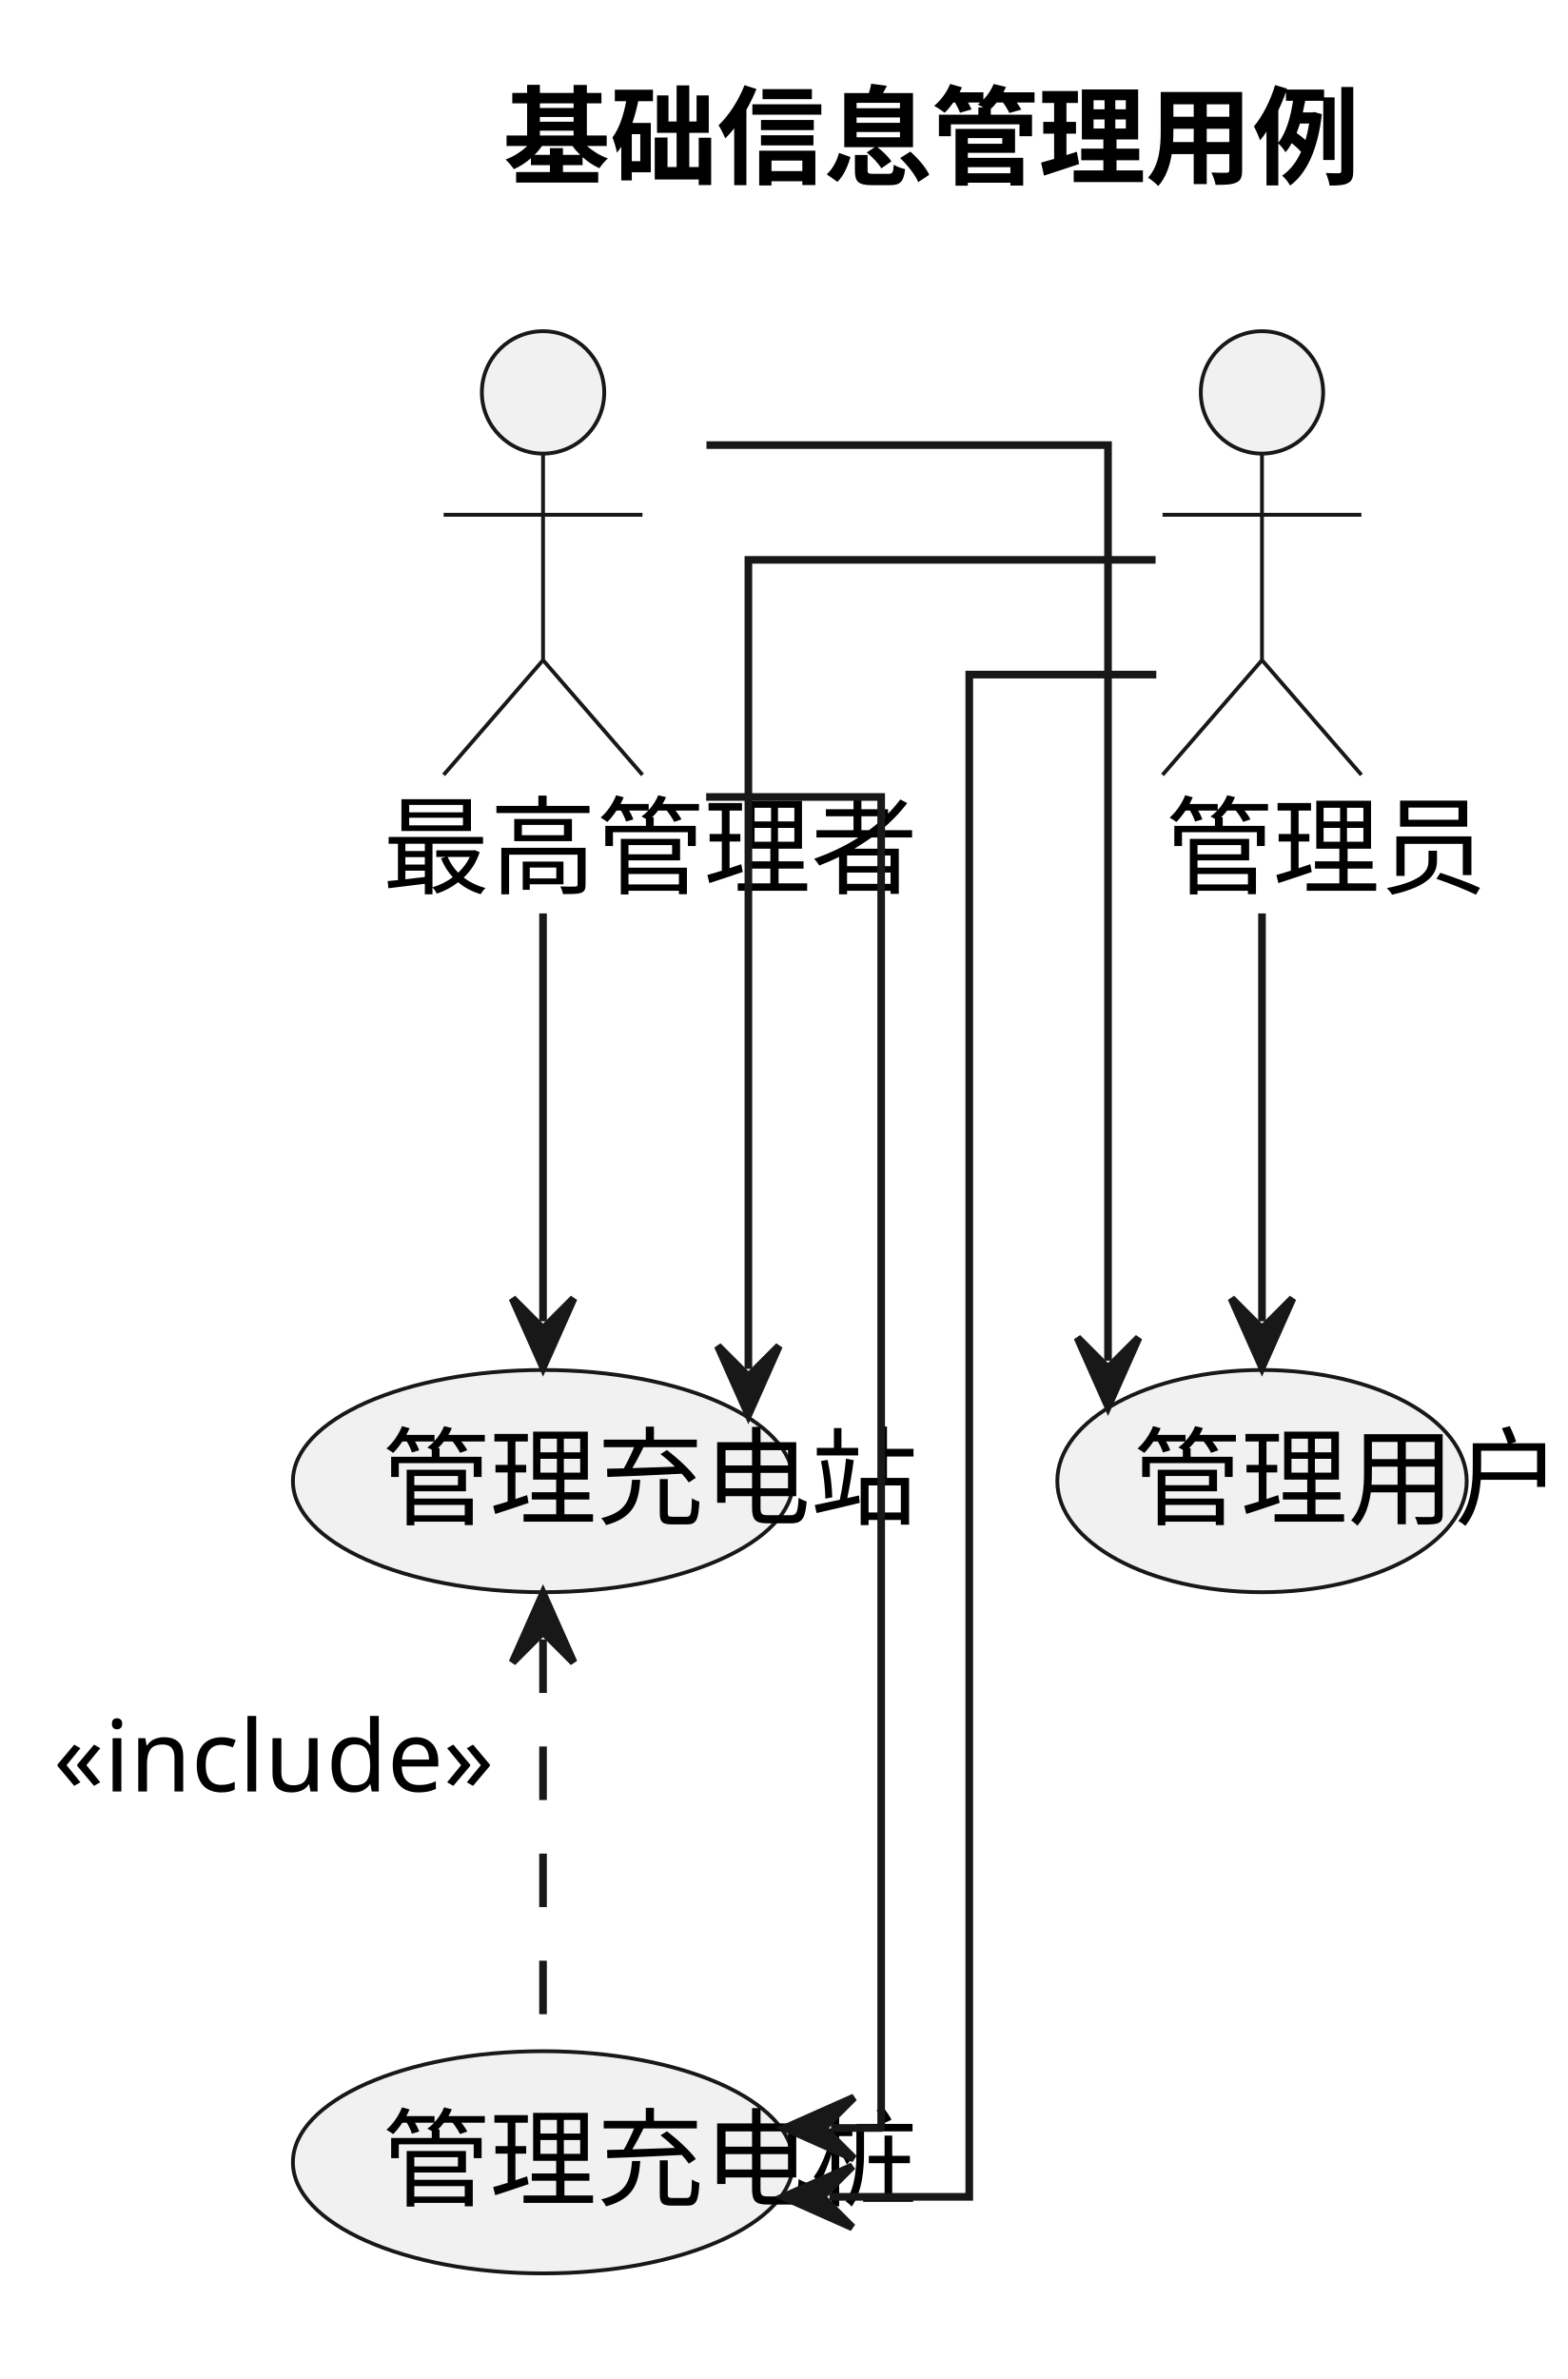
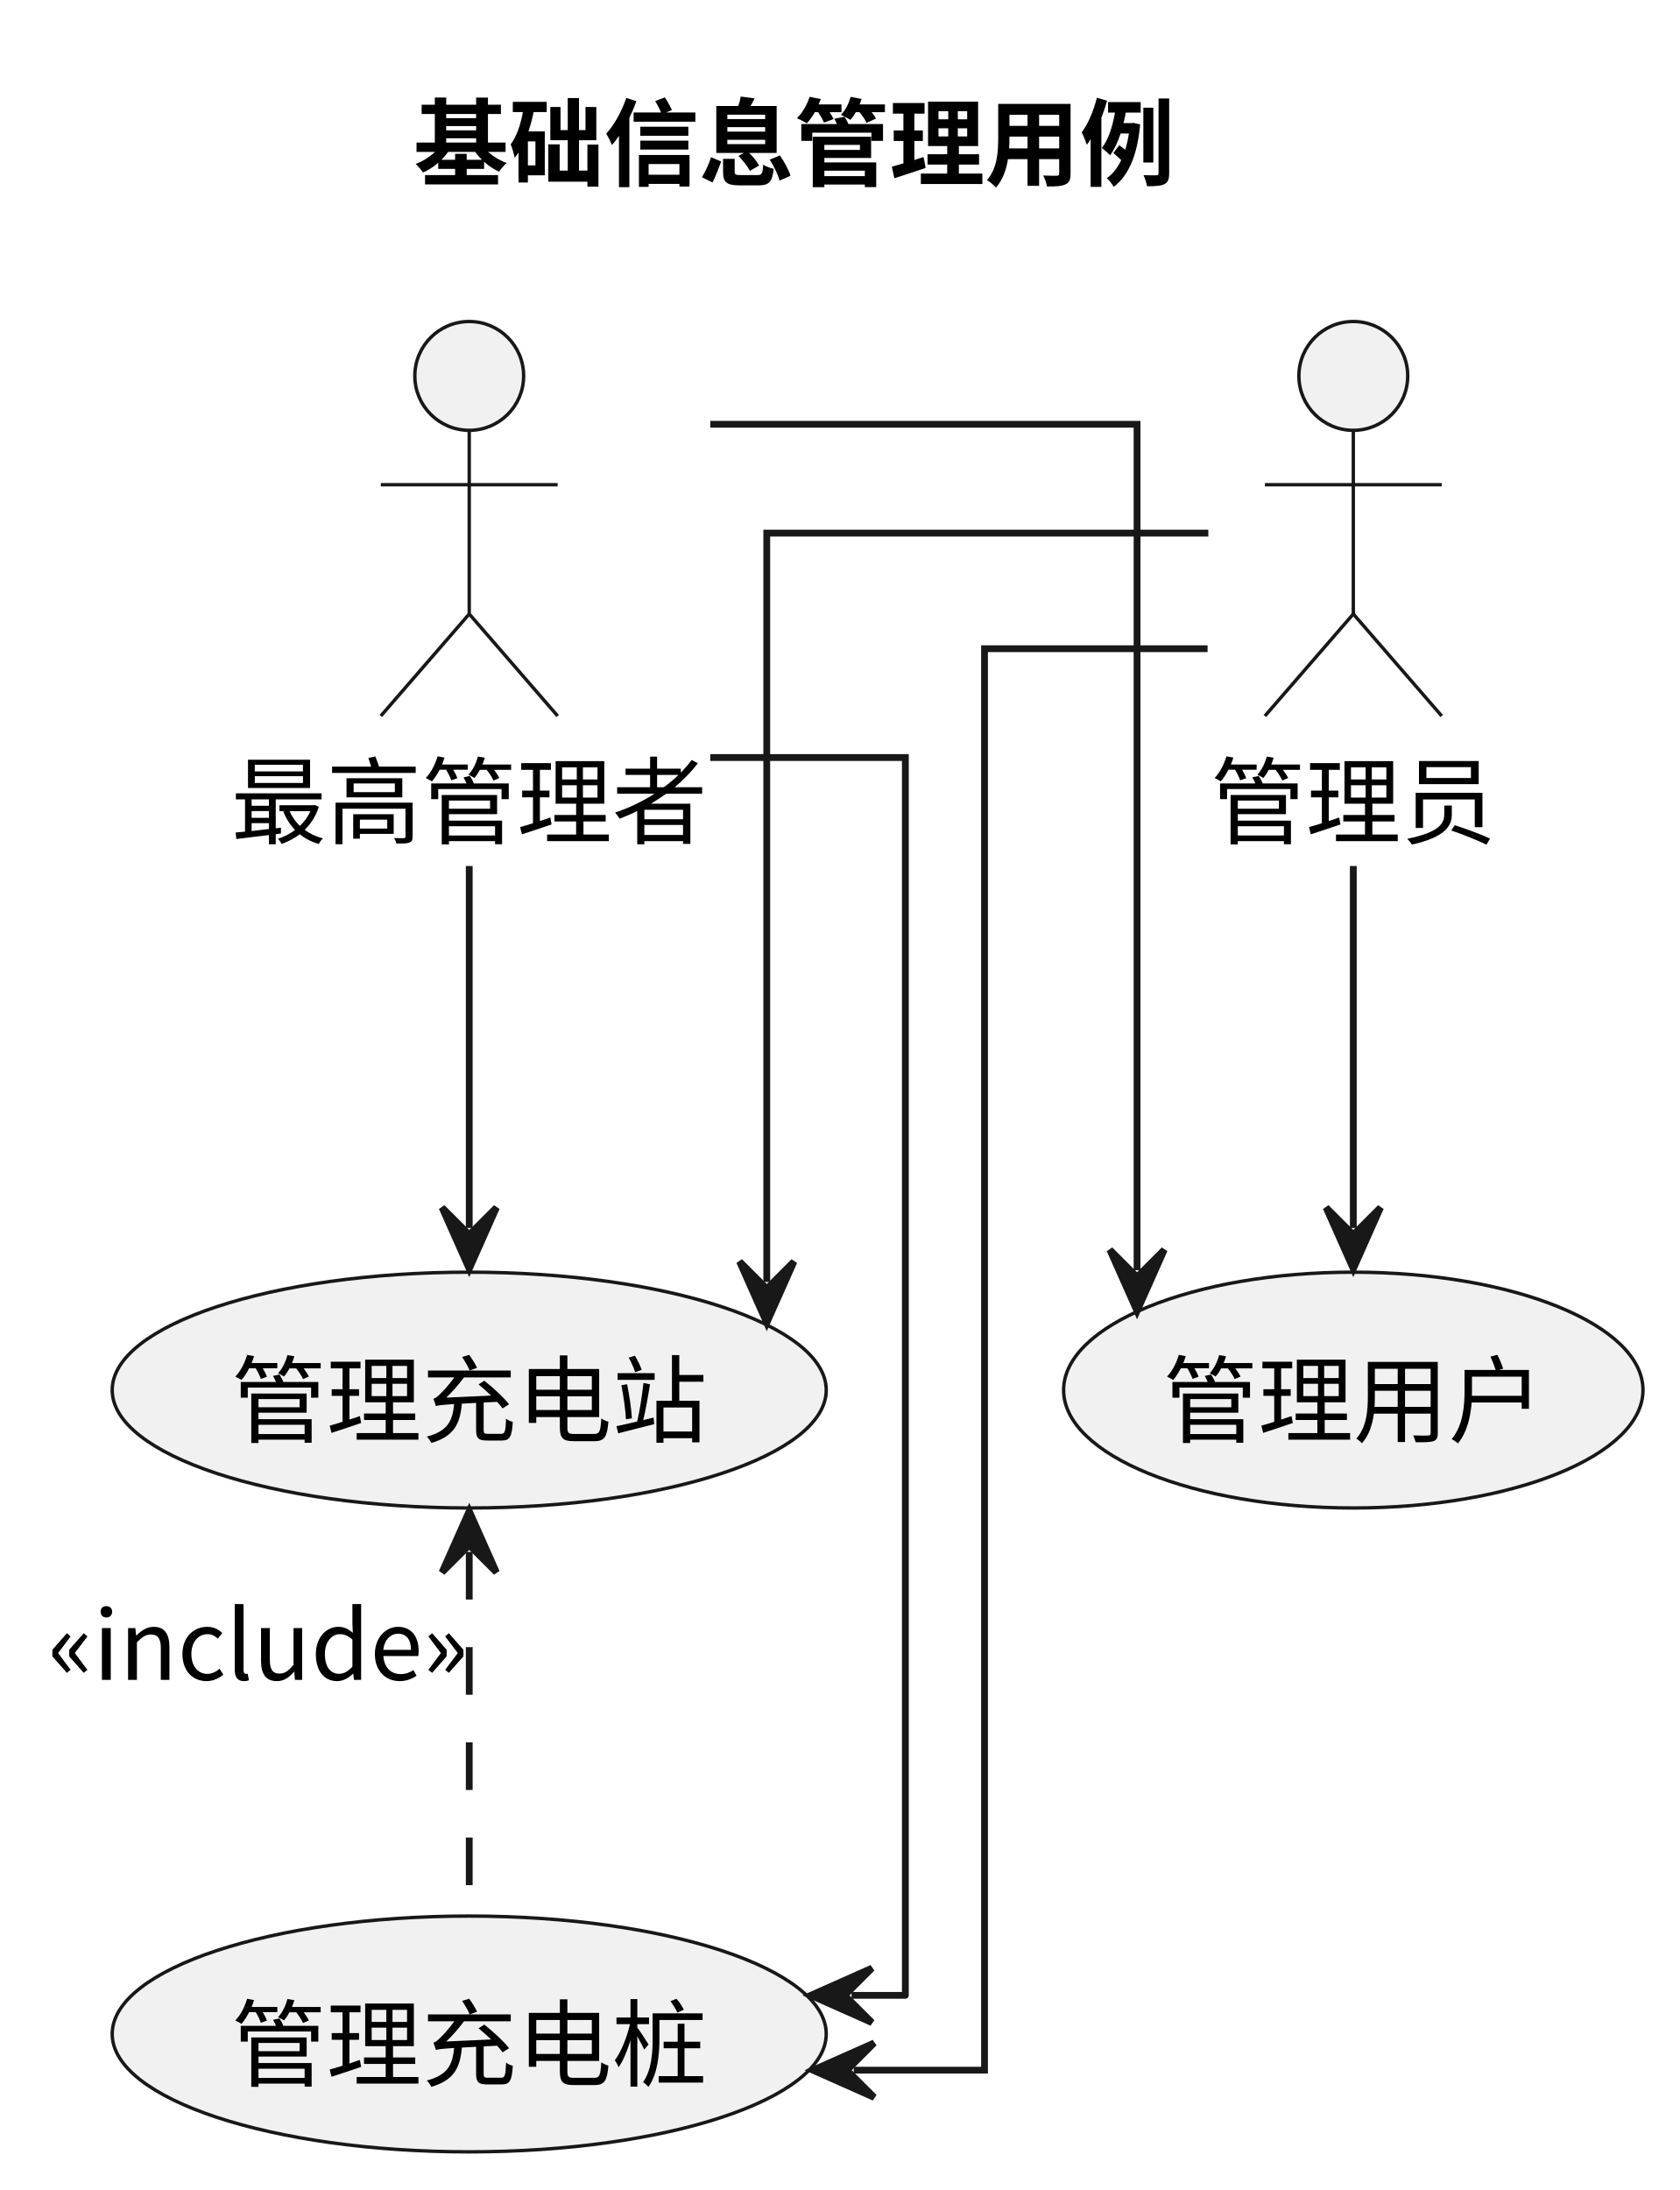
- <svg xmlns="http://www.w3.org/2000/svg" contentStyleType="text/css" data-diagram-type="DESCRIPTION" height="311px" preserveAspectRatio="none" style="width:205px;height:311px;background:#FFFFFF;" version="1.1" viewBox="0 0 205 311" width="205px" zoomAndPan="magnify">
+ <svg xmlns="http://www.w3.org/2000/svg" contentStyleType="text/css" data-diagram-type="DESCRIPTION" height="322px" preserveAspectRatio="none" style="width:247px;height:322px;background:#FFFFFF;" version="1.1" viewBox="0 0 247 322" width="247px" zoomAndPan="magnify">
  <defs />
  <g>
-     <g class="title" data-source-line="1">
-       <text fill="#000000" font-family="sans-serif" font-size="14" font-weight="700" lengthAdjust="spacing" textLength="67.211" x="65.777" y="22.995">基础信息管理用例</text>
+     <g class="title" data-source-line="3">
+       <text fill="#000000" font-family="Noto Sans CJK SC" font-size="14" font-weight="bold" lengthAdjust="spacing" textLength="111.999" x="60.798" y="26.24">基础信息管理用例</text>
    </g>
-     <g class="entity" data-qualified-name="A" data-source-line="4" id="ent0002">
-       <ellipse cx="165" cy="51.297" fill="#F1F1F1" rx="8" ry="8" style="stroke:#181818;stroke-width:0.5;" />
-       <path d="M165,59.297 L165,86.297 M152,67.297 L178,67.297 M165,86.297 L152,101.297 M165,86.297 L178,101.297" fill="none" style="stroke:#181818;stroke-width:0.5;" />
-       <text fill="#000000" font-family="sans-serif" font-size="14" lengthAdjust="spacing" textLength="25.204" x="152.398" y="115.792">管理员</text>
+     <g class="entity" data-entity="A" data-source-line="6" data-uid="ent0002" id="entity_A">
+       <ellipse cx="199" cy="55.272" fill="#F1F1F1" rx="8" ry="8" style="stroke:#181818;stroke-width:0.5;" />
+       <path d="M199,63.272 L199,90.272 M186,71.272 L212,71.272 M199,90.272 L186,105.272 M199,90.272 L212,105.272" fill="none" style="stroke:#181818;stroke-width:0.5;" />
+       <text fill="#000000" font-family="Noto Sans CJK SC" font-size="14" lengthAdjust="spacing" textLength="42" x="178" y="123.012">管理员</text>
    </g>
-     <g class="entity" data-qualified-name="SA" data-source-line="5" id="ent0003">
-       <ellipse cx="71.003" cy="51.297" fill="#F1F1F1" rx="8" ry="8" style="stroke:#181818;stroke-width:0.5;" />
-       <path d="M71.003,59.297 L71.003,86.297 M58.003,67.297 L84.003,67.297 M71.003,86.297 L58.003,101.297 M71.003,86.297 L84.003,101.297" fill="none" style="stroke:#181818;stroke-width:0.5;" />
-       <text fill="#000000" font-family="sans-serif" font-size="14" lengthAdjust="spacing" textLength="42.007" x="50" y="115.792">最高管理者</text>
+     <g class="entity" data-entity="SA" data-source-line="7" data-uid="ent0003" id="entity_SA">
+       <ellipse cx="69" cy="55.272" fill="#F1F1F1" rx="8" ry="8" style="stroke:#181818;stroke-width:0.5;" />
+       <path d="M69,63.272 L69,90.272 M56,71.272 L82,71.272 M69,90.272 L56,105.272 M69,90.272 L82,105.272" fill="none" style="stroke:#181818;stroke-width:0.5;" />
+       <text fill="#000000" font-family="Noto Sans CJK SC" font-size="14" lengthAdjust="spacing" textLength="70" x="34" y="123.012">最高管理者</text>
    </g>
-     <g class="entity" data-qualified-name="....." data-source-line="7" id="ent0004">
-       <ellipse cx="71.003" cy="193.62" fill="#F1F1F1" rx="32.703" ry="14.524" style="stroke:#181818;stroke-width:0.5;" />
-       <text fill="#000000" font-family="sans-serif" font-size="14" lengthAdjust="spacing" textLength="42.007" x="50" y="198.269">管理充电站</text>
+     <g class="entity" data-entity="....." data-source-line="9" data-uid="ent0004" id="entity_.....">
+       <ellipse cx="68.997" cy="204.386" fill="#F1F1F1" rx="52.497" ry="17.334" style="stroke:#181818;stroke-width:0.5;" />
+       <text fill="#000000" font-family="Noto Sans CJK SC" font-size="14" lengthAdjust="spacing" textLength="70" x="33.997" y="211.022">管理充电站</text>
    </g>
-     <g class="entity" data-qualified-name="....." data-source-line="8" id="ent0005">
-       <ellipse cx="71.003" cy="282.671" fill="#F1F1F1" rx="32.703" ry="14.524" style="stroke:#181818;stroke-width:0.5;" />
-       <text fill="#000000" font-family="sans-serif" font-size="14" lengthAdjust="spacing" textLength="42.007" x="50" y="287.319">管理充电桩</text>
+     <g class="entity" data-entity="....." data-source-line="10" data-uid="ent0005" id="entity_.....">
+       <ellipse cx="68.997" cy="299.056" fill="#F1F1F1" rx="52.497" ry="17.334" style="stroke:#181818;stroke-width:0.5;" />
+       <text fill="#000000" font-family="Noto Sans CJK SC" font-size="14" lengthAdjust="spacing" textLength="70" x="33.997" y="305.692">管理充电桩</text>
    </g>
-     <g class="entity" data-qualified-name="...." data-source-line="9" id="ent0006">
-       <ellipse cx="165.003" cy="193.62" fill="#F1F1F1" rx="26.763" ry="14.524" style="stroke:#181818;stroke-width:0.5;" />
-       <text fill="#000000" font-family="sans-serif" font-size="14" lengthAdjust="spacing" textLength="33.605" x="148.2" y="198.269">管理用户</text>
+     <g class="entity" data-entity="...." data-source-line="11" data-uid="ent0006" id="entity_....">
+       <ellipse cx="198.998" cy="204.386" fill="#F1F1F1" rx="42.598" ry="17.334" style="stroke:#181818;stroke-width:0.5;" />
+       <text fill="#000000" font-family="Noto Sans CJK SC" font-size="14" lengthAdjust="spacing" textLength="56" x="170.998" y="211.022">管理用户</text>
    </g>
-     <g class="link" data-entity-1="ent0002" data-entity-2="ent0004" data-link-type="dependency" data-source-line="11" id="lnk7">
-       <path d="M151.09,73.187 C131.42,73.187 97.85,73.187 97.85,73.187 C97.85,73.187 97.85,151.337 97.85,178.957" fill="none" id="A-to-管理充电站" style="stroke:#181818;stroke-width:1;" />
-       <polygon fill="#181818" points="97.85,184.957,101.85,175.957,97.85,179.957,93.85,175.957,97.85,184.957" style="stroke:#181818;stroke-width:1;" />
+     <g class="link" data-entity-1="A" data-entity-2="....." data-source-line="13" data-uid="lnk7" id="link_A_.....">
+       <path d="M177.68,78.382 C152.14,78.382 112.75,78.382 112.75,78.382 C112.75,78.382 112.75,158.792 112.75,188.492" fill="none" id="A-to-管理充电站" style="stroke:#181818;stroke-width:1;" />
+       <polygon fill="#181818" points="112.75,194.492,116.75,185.492,112.75,189.492,108.75,185.492,112.75,194.492" style="stroke:#181818;stroke-width:1;" />
    </g>
-     <g class="link" data-entity-1="ent0002" data-entity-2="ent0005" data-link-type="dependency" data-source-line="12" id="lnk8">
-       <path d="M151.18,88.187 C140.22,88.187 126.73,88.187 126.73,88.187 C126.73,88.187 126.73,287.187 126.73,287.187 C126.73,287.187 121.09,287.187 108.45,287.187" fill="none" id="A-to-管理充电桩" style="stroke:#181818;stroke-width:1;" />
-       <polygon fill="#181818" points="102.45,287.187,111.45,291.187,107.45,287.187,111.45,283.187,102.45,287.187" style="stroke:#181818;stroke-width:1;" />
+     <g class="link" data-entity-1="A" data-entity-2="....." data-source-line="14" data-uid="lnk8" id="link_A_.....">
+       <path d="M177.57,95.382 C162.41,95.382 144.77,95.382 144.77,95.382 C144.77,95.382 144.77,304.382 144.77,304.382 C144.77,304.382 139.44,304.382 125.54,304.382" fill="none" id="A-to-管理充电桩" style="stroke:#181818;stroke-width:1;" />
+       <polygon fill="#181818" points="119.54,304.382,128.54,308.382,124.54,304.382,128.54,300.382,119.54,304.382" style="stroke:#181818;stroke-width:1;" />
    </g>
-     <g class="link" data-entity-1="ent0002" data-entity-2="ent0006" data-link-type="dependency" data-source-line="13" id="lnk9">
-       <path d="M165,119.407 C165,139.807 165,157.697 165,172.737" fill="none" id="A-to-管理用户" style="stroke:#181818;stroke-width:1;" />
-       <polygon fill="#181818" points="165,178.737,169,169.737,165,173.737,161,169.737,165,178.737" style="stroke:#181818;stroke-width:1;" />
+     <g class="link" data-entity-1="A" data-entity-2="...." data-source-line="15" data-uid="lnk9" id="link_A_....">
+       <path d="M199,127.332 C199,147.512 199,164.892 199,180.552" fill="none" id="A-to-管理用户" style="stroke:#181818;stroke-width:1;" />
+       <polygon fill="#181818" points="199,186.552,203,177.552,199,181.552,195,177.552,199,186.552" style="stroke:#181818;stroke-width:1;" />
    </g>
-     <g class="link" data-entity-1="ent0003" data-entity-2="ent0004" data-link-type="dependency" data-source-line="14" id="lnk10">
-       <path d="M71,119.407 C71,139.807 71,157.697 71,172.737" fill="none" id="SA-to-管理充电站" style="stroke:#181818;stroke-width:1;" />
-       <polygon fill="#181818" points="71,178.737,75,169.737,71,173.737,67,169.737,71,178.737" style="stroke:#181818;stroke-width:1;" />
+     <g class="link" data-entity-1="SA" data-entity-2="....." data-source-line="16" data-uid="lnk10" id="link_SA_.....">
+       <path d="M69,127.332 C69,147.512 69,164.892 69,180.552" fill="none" id="SA-to-管理充电站" style="stroke:#181818;stroke-width:1;" />
+       <polygon fill="#181818" points="69,186.552,73,177.552,69,181.552,65,177.552,69,186.552" style="stroke:#181818;stroke-width:1;" />
    </g>
-     <g class="link" data-entity-1="ent0003" data-entity-2="ent0005" data-link-type="dependency" data-source-line="15" id="lnk11">
-       <path d="M92.33,104.187 C103.64,104.187 115.21,104.187 115.21,104.187 C115.21,104.187 115.21,278.187 115.21,278.187 C115.21,278.187 115.75,278.187 108.66,278.187" fill="none" id="SA-to-管理充电桩" style="stroke:#181818;stroke-width:1;" />
-       <polygon fill="#181818" points="102.66,278.187,111.66,282.187,107.66,278.187,111.66,274.187,102.66,278.187" style="stroke:#181818;stroke-width:1;" />
+     <g class="link" data-entity-1="SA" data-entity-2="....." data-source-line="17" data-uid="lnk11" id="link_SA_.....">
+       <path d="M104.44,111.382 C119.27,111.382 133.13,111.382 133.13,111.382 C133.13,111.382 133.13,293.382 133.13,293.382 C133.13,293.382 133.33,293.382 125.22,293.382" fill="none" id="SA-to-管理充电桩" style="stroke:#181818;stroke-width:1;" />
+       <polygon fill="#181818" points="119.22,293.382,128.22,297.382,124.22,293.382,128.22,289.382,119.22,293.382" style="stroke:#181818;stroke-width:1;" />
    </g>
-     <g class="link" data-entity-1="ent0003" data-entity-2="ent0006" data-link-type="dependency" data-source-line="16" id="lnk12">
-       <path d="M92.37,58.187 C114.18,58.187 144.87,58.187 144.87,58.187 C144.87,58.187 144.87,146.827 144.87,177.877" fill="none" id="SA-to-管理用户" style="stroke:#181818;stroke-width:1;" />
-       <polygon fill="#181818" points="144.87,183.877,148.87,174.877,144.87,178.877,140.87,174.877,144.87,183.877" style="stroke:#181818;stroke-width:1;" />
+     <g class="link" data-entity-1="SA" data-entity-2="...." data-source-line="18" data-uid="lnk12" id="link_SA_....">
+       <path d="M104.45,62.382 C132.58,62.382 167.2,62.382 167.2,62.382 C167.2,62.382 167.2,152.842 167.2,186.762" fill="none" id="SA-to-管理用户" style="stroke:#181818;stroke-width:1;" />
+       <polygon fill="#181818" points="167.2,192.762,171.2,183.762,167.2,187.762,163.2,183.762,167.2,192.762" style="stroke:#181818;stroke-width:1;" />
    </g>
-     <g class="link" data-entity-1="ent0004" data-entity-2="ent0005" data-link-type="dependency" data-source-line="18" id="lnk13">
-       <path d="M71,214.317 C71,230.817 71,251.427 71,267.937" fill="none" id="管理充电站-backto-管理充电桩" style="stroke:#181818;stroke-width:1;stroke-dasharray:7,7;" />
-       <polygon fill="#181818" points="71,208.317,67,217.317,71,213.317,75,217.317,71,208.317" style="stroke:#181818;stroke-width:1;" />
-       <text fill="#000000" font-family="sans-serif" font-size="13" lengthAdjust="spacing" textLength="63.007" x="7" y="234.194">«include»</text>
+     <g class="link" data-entity-1="....." data-entity-2="....." data-source-line="20" data-uid="lnk13" id="link_....._.....">
+       <path d="M69,228.182 C69,245.112 69,264.422 69,281.322" fill="none" id="管理充电站-backto-管理充电桩" style="stroke:#181818;stroke-width:1;stroke-dasharray:7,7;" />
+       <polygon fill="#181818" points="69,222.182,65,231.182,69,227.182,73,231.182,69,222.182" style="stroke:#181818;stroke-width:1;" />
+       <text fill="#000000" font-family="Noto Sans CJK SC" font-size="14" lengthAdjust="spacing" textLength="61.852" x="7" y="246.992">«include»</text>
    </g>
  </g>
</svg>
